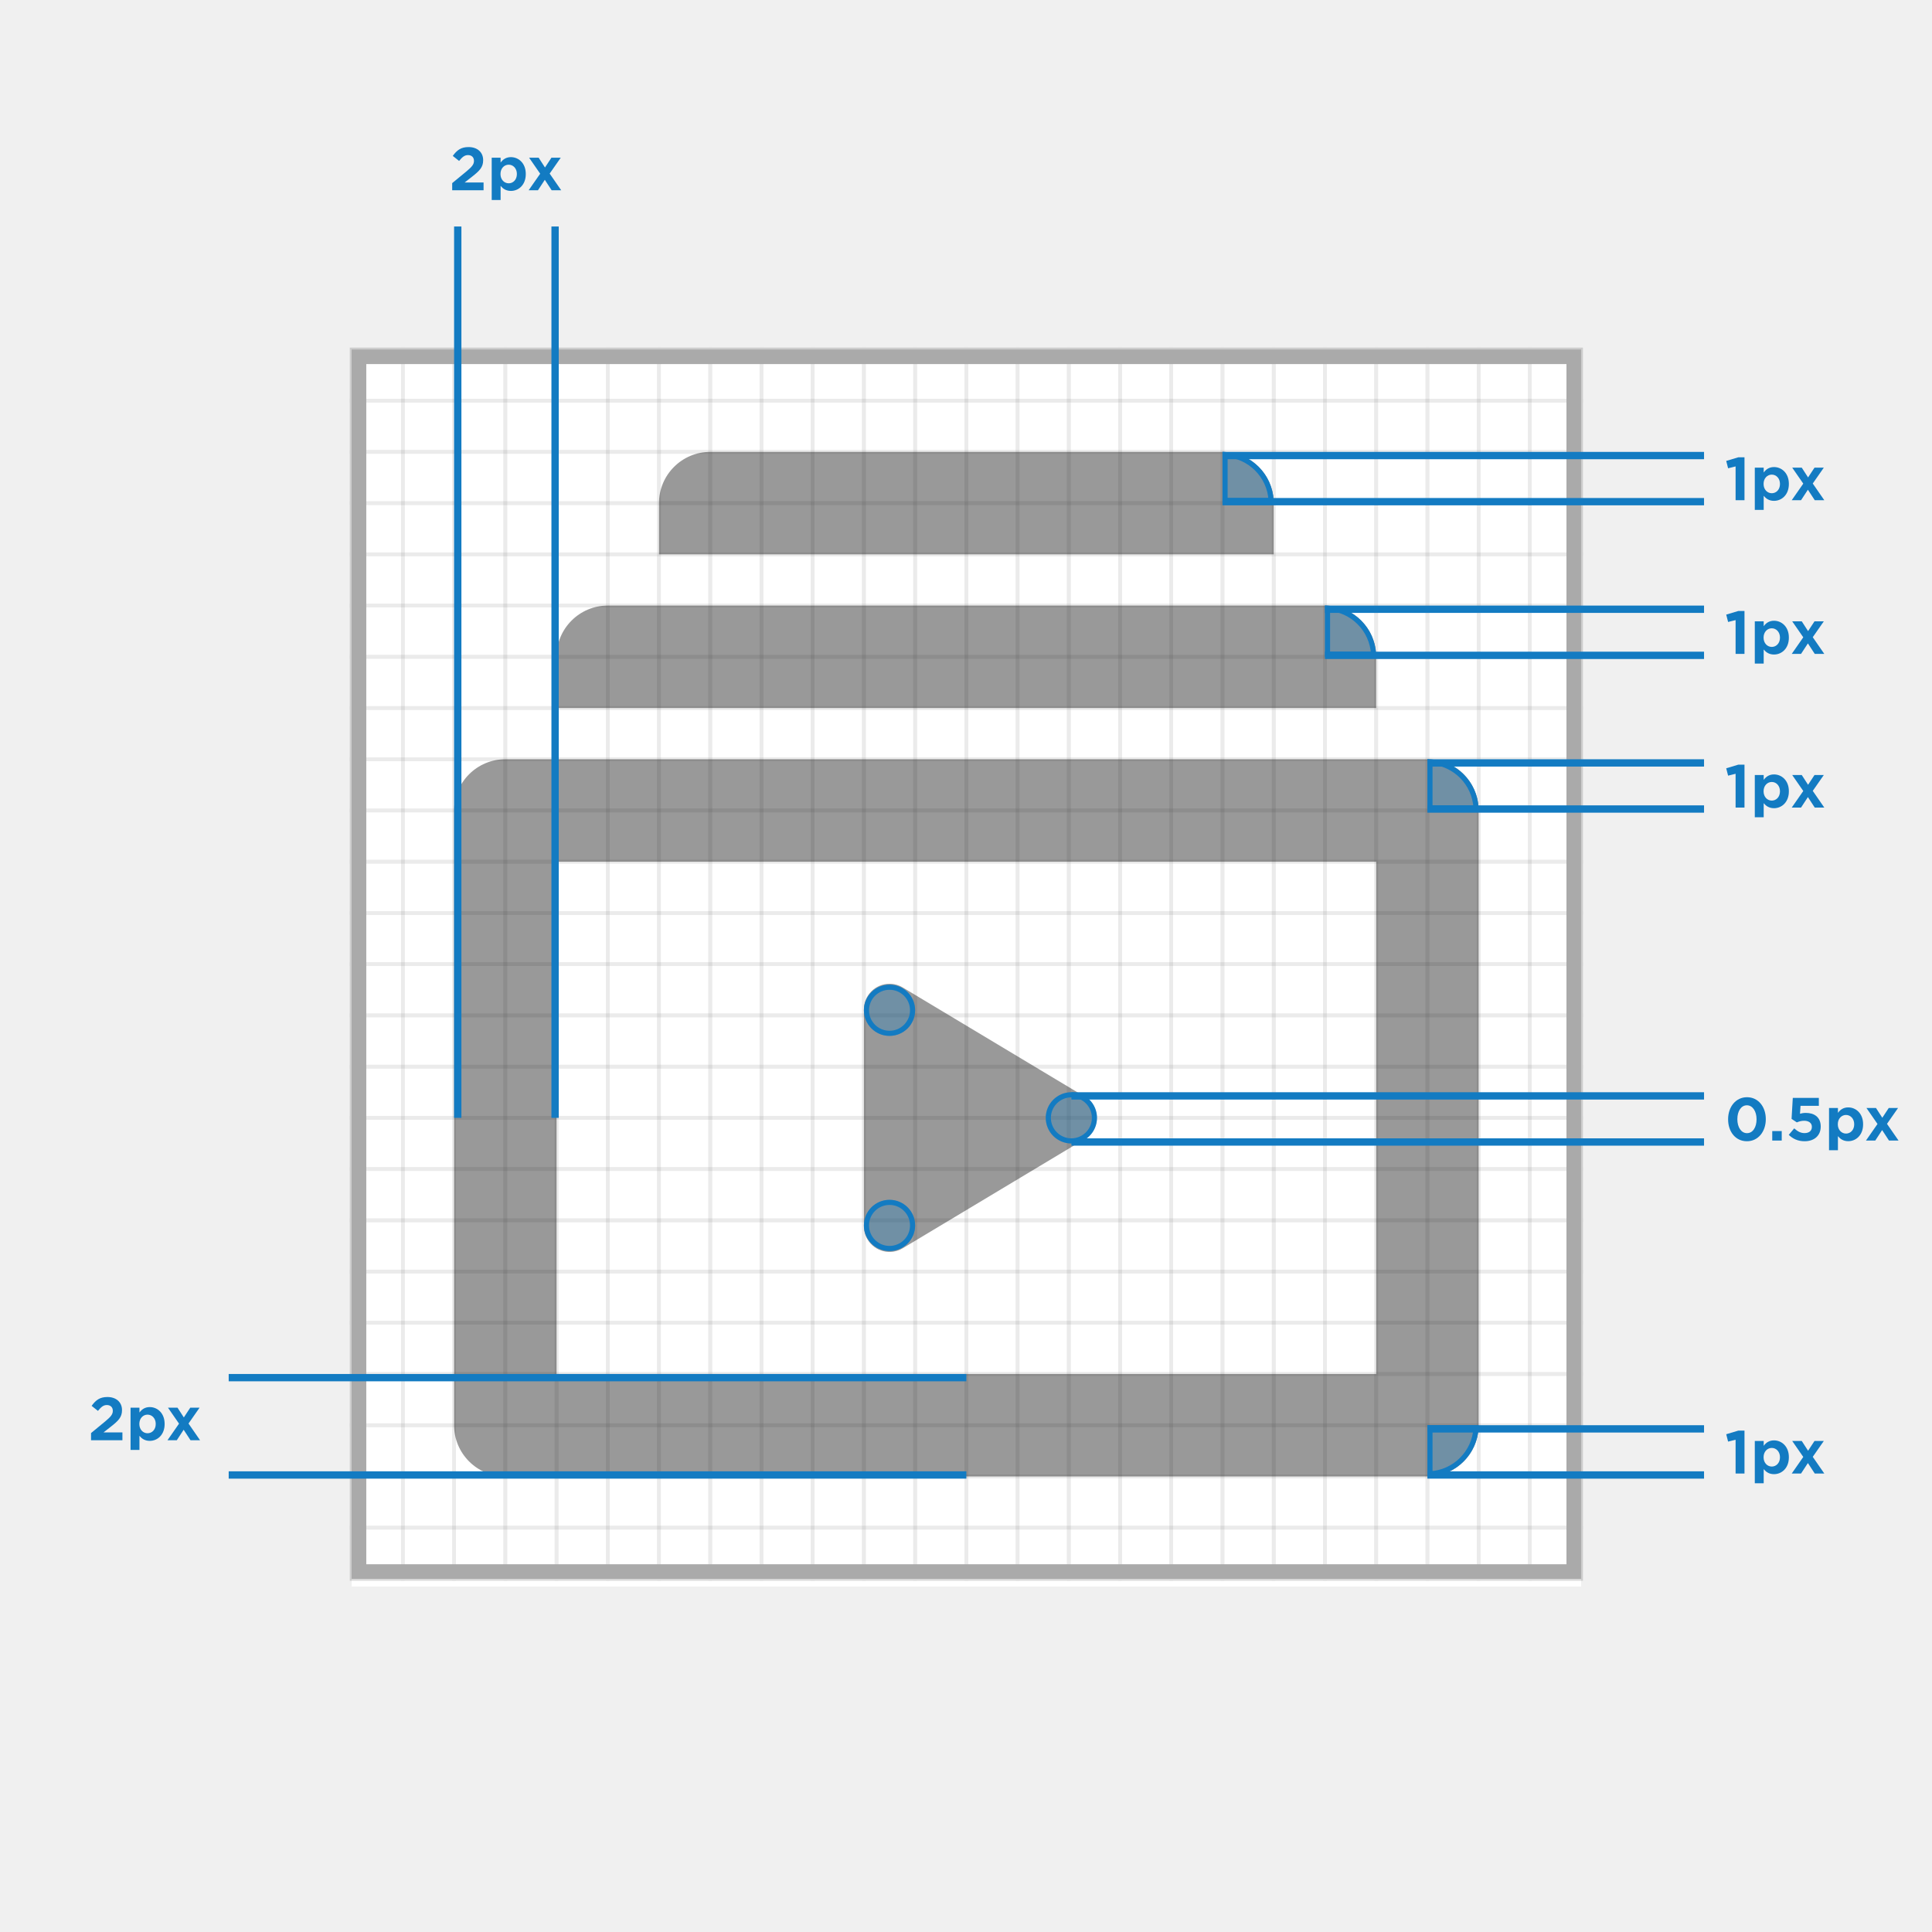
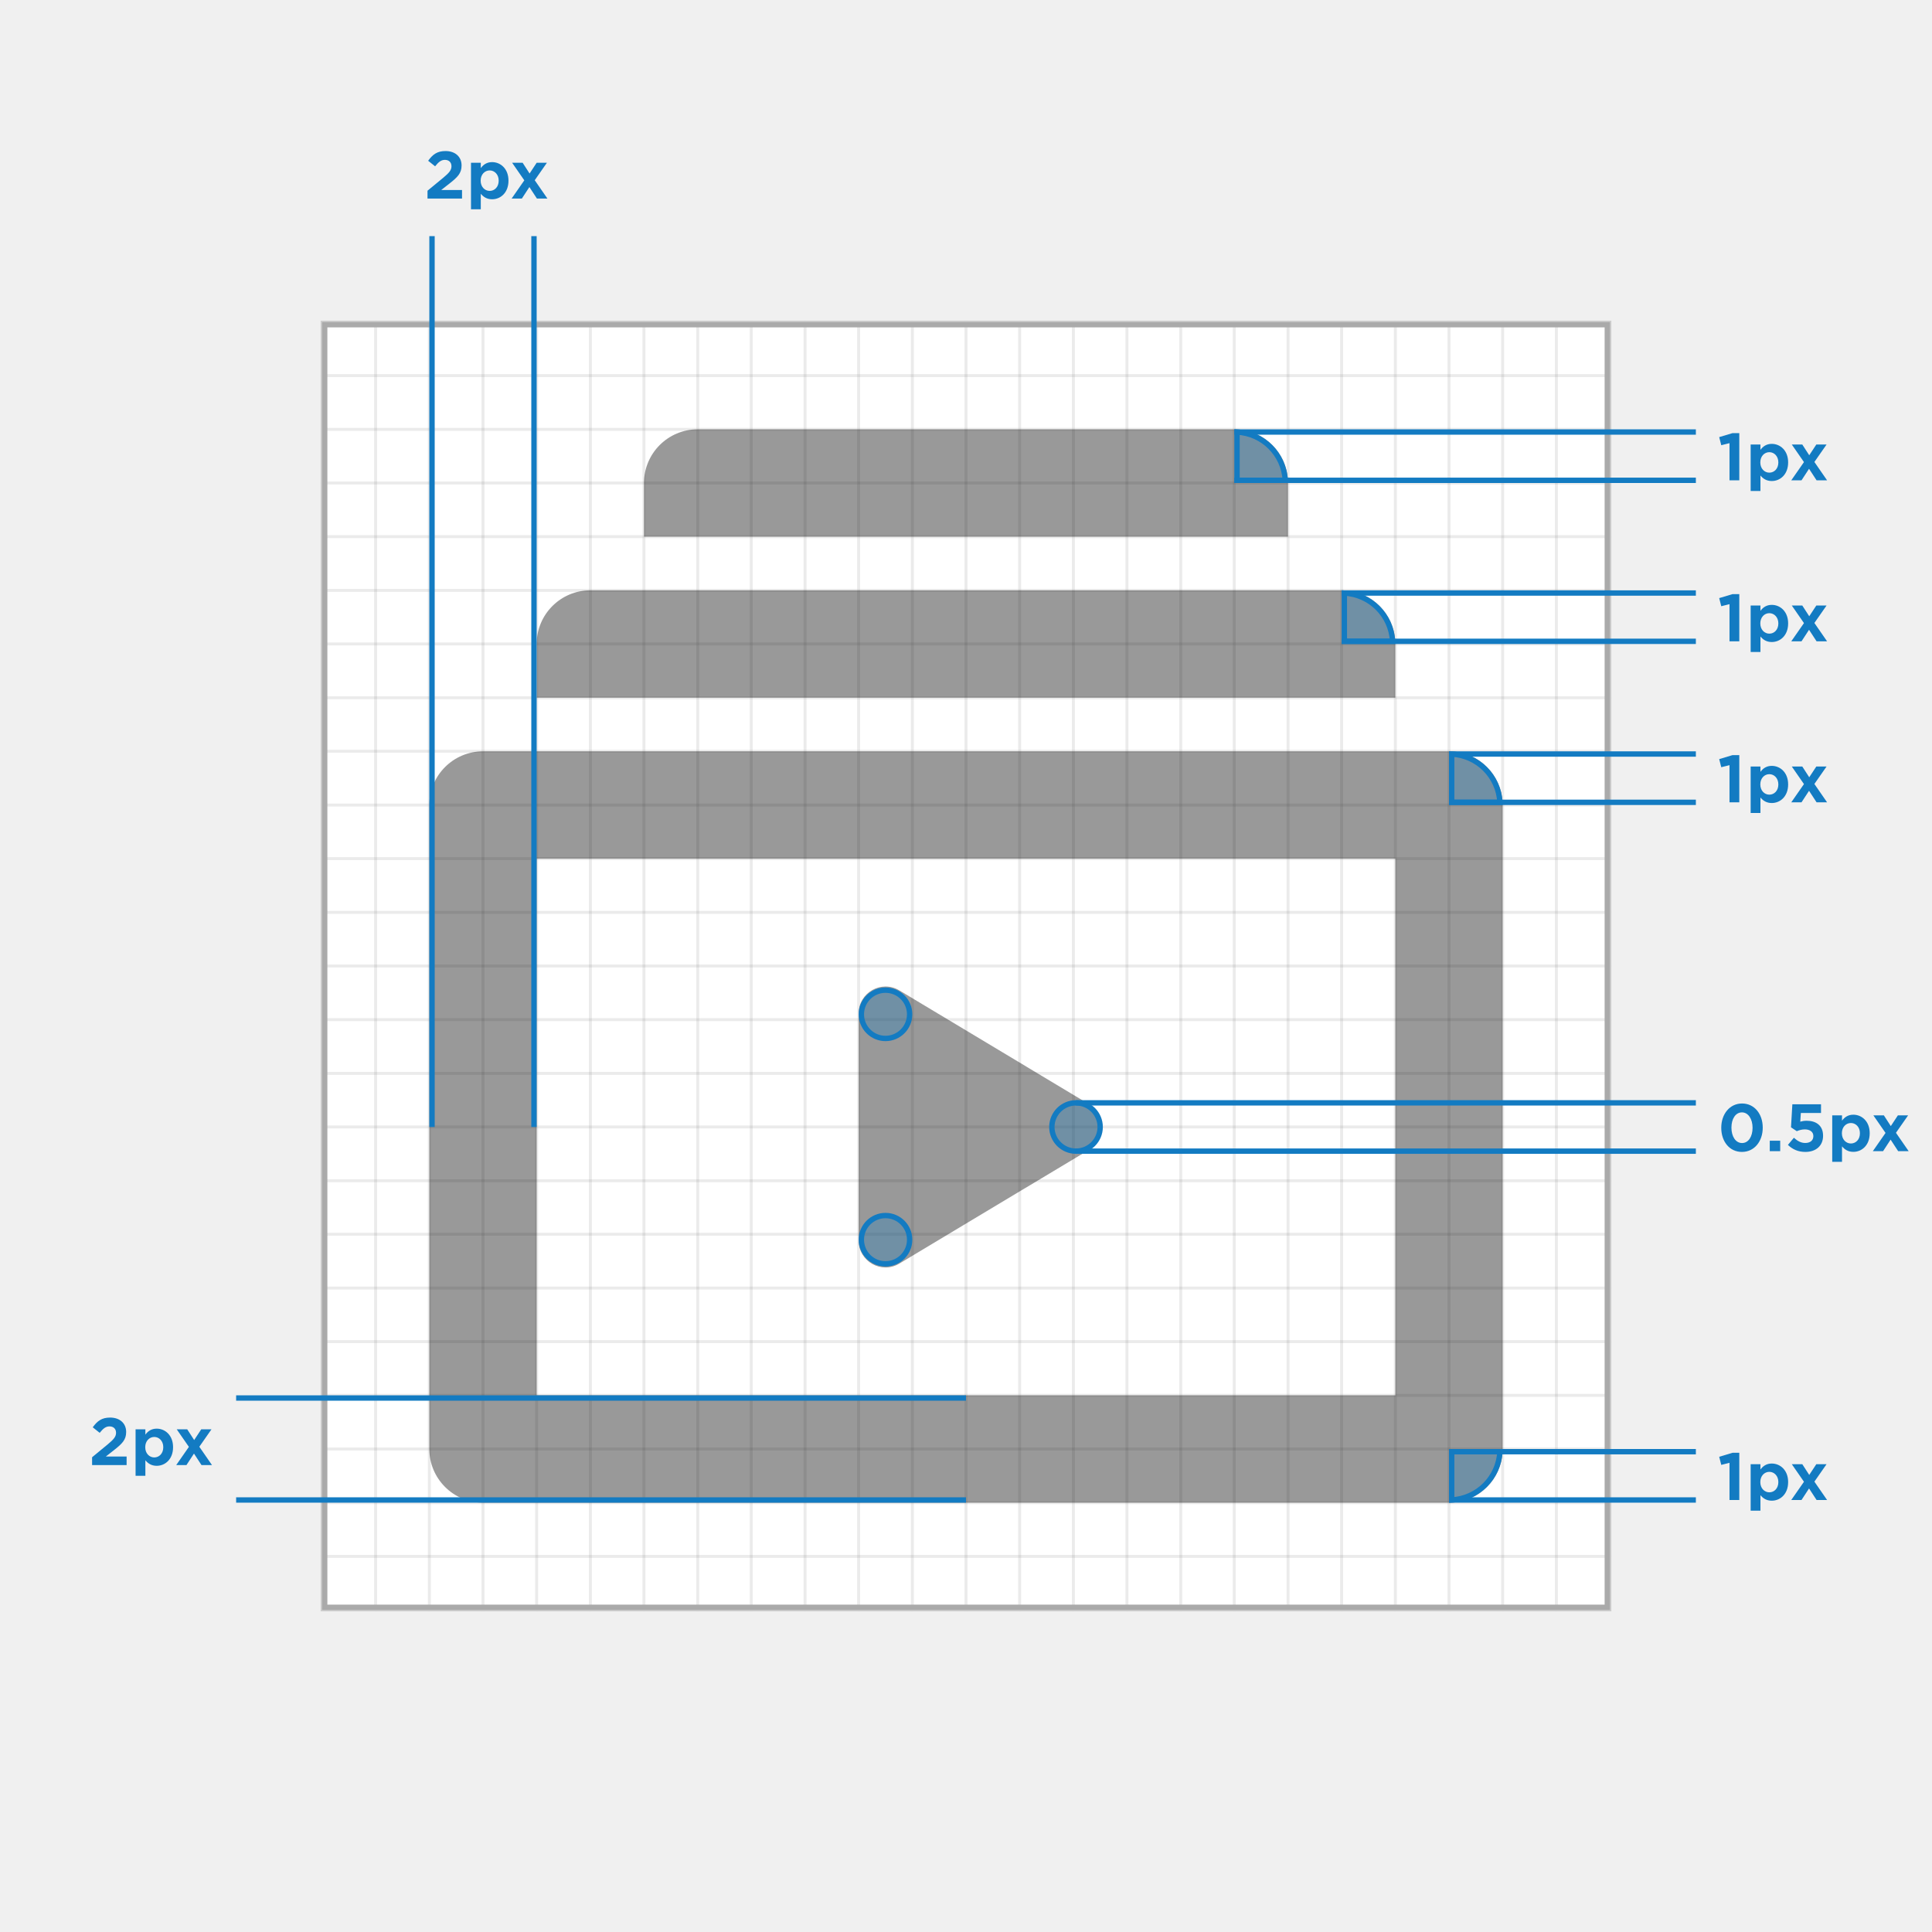
- <svg xmlns="http://www.w3.org/2000/svg" xmlns:xlink="http://www.w3.org/1999/xlink" width="264" height="264" viewBox="0 0 264 264">
-   <defs>
-     <circle id="example-5-a" cx="28.35" cy="18.2" r="3.5" />
-     <circle id="example-5-b" cx="3.5" cy="32.9" r="3.5" />
-     <circle id="example-5-c" cx="3.5" cy="3.5" r="3.5" />
-     <path id="example-5-d" d="M190.05,183.75 L190.05,176.75 C186.184,176.75 183.05,179.884 183.05,183.75 L190.05,183.75 Z" />
-     <path id="example-5-e" d="M155.05,50.75 L155.05,43.75 C158.916,43.75 162.05,46.884 162.05,50.75 L155.05,50.75 Z" />
-     <path id="example-5-f" d="M169.05,71.75 L169.05,64.75 C172.916,64.75 176.05,67.884 176.05,71.75 L169.05,71.75 Z" />
-     <path id="example-5-g" d="M183.05,92.75 L183.05,85.75 C186.916,85.75 190.05,88.884 190.05,92.75 L183.05,92.75 Z" />
-   </defs>
-   <g fill="none" fill-rule="evenodd" transform="translate(12 18)">
-     <g transform="translate(36.05 29.75)">
-       <rect width="168" height="169.05" fill="#FFF" />
-       <g stroke="#000" stroke-width=".5" opacity=".4">
-         <g opacity=".2">
-           <rect width="7" height="168" x="161" />
-           <rect width="7" height="168" x="154" />
-           <rect width="7" height="168" x="147" />
-           <rect width="7" height="168" x="140" />
-           <rect width="7" height="168" x="133" />
-           <rect width="7" height="168" x="126" />
-           <rect width="7" height="168" x="119" />
-           <rect width="7" height="168" x="112" />
-           <rect width="7" height="168" x="105" />
-           <rect width="7" height="168" x="98" />
-           <rect width="7" height="168" x="91" />
-           <rect width="7" height="168" x="84" />
-           <rect width="7" height="168" x="77" />
-           <rect width="7" height="168" x="70" />
-           <rect width="7" height="168" x="63" />
-           <rect width="7" height="168" x="56" />
-           <rect width="7" height="168" x="49" />
-           <rect width="7" height="168" x="42" />
-           <rect width="7" height="168" x="35" />
-           <rect width="7" height="168" x="28" />
-           <rect width="7" height="168" x="21" />
-           <rect width="7" height="168" x="14" />
-           <rect width="7" height="168" x="7" />
-           <rect width="7" height="168" />
-         </g>
-         <g opacity=".2" transform="rotate(90 84 84)">
-           <rect width="7" height="168" x="161" />
-           <rect width="7" height="168" x="154" />
-           <rect width="7" height="168" x="147" />
-           <rect width="7" height="168" x="140" />
-           <rect width="7" height="168" x="133" />
-           <rect width="7" height="168" x="126" />
-           <rect width="7" height="168" x="119" />
-           <rect width="7" height="168" x="112" />
-           <rect width="7" height="168" x="105" />
-           <rect width="7" height="168" x="98" />
-           <rect width="7" height="168" x="91" />
-           <rect width="7" height="168" x="84" />
-           <rect width="7" height="168" x="77" />
-           <rect width="7" height="168" x="70" />
-           <rect width="7" height="168" x="63" />
-           <rect width="7" height="168" x="56" />
-           <rect width="7" height="168" x="49" />
-           <rect width="7" height="168" x="42" />
-           <rect width="7" height="168" x="35" />
-           <rect width="7" height="168" x="28" />
-           <rect width="7" height="168" x="21" />
-           <rect width="7" height="168" x="14" />
-           <rect width="7" height="168" x="7" />
-           <rect width="7" height="168" />
-         </g>
-       </g>
-       <rect width="166" height="166" x="1" y="1" stroke="#AAA" stroke-width="2" />
+ <svg xmlns="http://www.w3.org/2000/svg" width="720" height="720" viewBox="0 0 720 720" fill="none">
+   <rect width="480" height="480" transform="translate(120 120)" fill="white" />
+   <g opacity="0.4">
+     <g opacity="0.2">
+       <rect x="580" y="120" width="20" height="480" stroke="black" />
+       <rect x="560" y="120" width="20" height="480" stroke="black" />
+       <rect x="540" y="120" width="20" height="480" stroke="black" />
+       <rect x="520" y="120" width="20" height="480" stroke="black" />
+       <rect x="500" y="120" width="20" height="480" stroke="black" />
+       <rect x="480" y="120" width="20" height="480" stroke="black" />
+       <rect x="460" y="120" width="20" height="480" stroke="black" />
+       <rect x="440" y="120" width="20" height="480" stroke="black" />
+       <rect x="420" y="120" width="20" height="480" stroke="black" />
+       <rect x="400" y="120" width="20" height="480" stroke="black" />
+       <rect x="380" y="120" width="20" height="480" stroke="black" />
+       <rect x="360" y="120" width="20" height="480" stroke="black" />
+       <rect x="340" y="120" width="20" height="480" stroke="black" />
+       <rect x="320" y="120" width="20" height="480" stroke="black" />
+       <rect x="300" y="120" width="20" height="480" stroke="black" />
+       <rect x="280" y="120" width="20" height="480" stroke="black" />
+       <rect x="260" y="120" width="20" height="480" stroke="black" />
+       <rect x="240" y="120" width="20" height="480" stroke="black" />
+       <rect x="220" y="120" width="20" height="480" stroke="black" />
+       <rect x="200" y="120" width="20" height="480" stroke="black" />
+       <rect x="180" y="120" width="20" height="480" stroke="black" />
+       <rect x="160" y="120" width="20" height="480" stroke="black" />
+       <rect x="140" y="120" width="20" height="480" stroke="black" />
+       <rect x="120" y="120" width="20" height="480" stroke="black" />
    </g>
-     <g opacity=".4" transform="translate(35.05 29.75)">
-       <rect width="168" height="168" x=".95" y=".25" />
-       <path fill="#000" d="M22,56 L148,56 C151.866,56 155,59.134 155,63 L155,147 C155,150.866 151.866,154 148,154 L22,154 C18.134,154 15,150.866 15,147 L15,63 C15,59.134 18.134,56 22,56 Z M29,70 L29,140 L141,140 L141,70 L29,70 Z M76.301,87.18 L100.998,101.999 C102.655,102.993 103.193,105.143 102.198,106.801 C101.903,107.293 101.491,107.706 100.998,108.001 L76.301,122.82 C74.643,123.814 72.493,123.277 71.499,121.619 C71.172,121.075 71,120.453 71,119.818 L71,90.182 C71,88.249 72.567,86.682 74.5,86.682 C75.134,86.682 75.757,86.854 76.301,87.18 Z M36,35 L134,35 C137.866,35 141,38.134 141,42 L141,49 L29,49 L29,42 C29,38.134 32.134,35 36,35 Z M50,14 L120,14 C123.866,14 127,17.134 127,21 L127,28 L43,28 L43,21 C43,17.134 46.134,14 50,14 Z" />
+     <g opacity="0.2">
+       <rect x="600" y="580" width="20" height="480" transform="rotate(90 600 580)" stroke="black" />
+       <rect x="600" y="560" width="20" height="480" transform="rotate(90 600 560)" stroke="black" />
+       <rect x="600" y="540" width="20" height="480" transform="rotate(90 600 540)" stroke="black" />
+       <rect x="600" y="520" width="20" height="480" transform="rotate(90 600 520)" stroke="black" />
+       <rect x="600" y="500" width="20" height="480" transform="rotate(90 600 500)" stroke="black" />
+       <rect x="600" y="480" width="20" height="480" transform="rotate(90 600 480)" stroke="black" />
+       <rect x="600" y="460" width="20" height="480" transform="rotate(90 600 460)" stroke="black" />
+       <rect x="600" y="440" width="20" height="480" transform="rotate(90 600 440)" stroke="black" />
+       <rect x="600" y="420" width="20" height="480" transform="rotate(90 600 420)" stroke="black" />
+       <rect x="600" y="400" width="20" height="480" transform="rotate(90 600 400)" stroke="black" />
+       <rect x="600" y="380" width="20" height="480" transform="rotate(90 600 380)" stroke="black" />
+       <rect x="600" y="360" width="20" height="480" transform="rotate(90 600 360)" stroke="black" />
+       <rect x="600" y="340" width="20" height="480" transform="rotate(90 600 340)" stroke="black" />
+       <rect x="600" y="320" width="20" height="480" transform="rotate(90 600 320)" stroke="black" />
+       <rect x="600" y="300" width="20" height="480" transform="rotate(90 600 300)" stroke="black" />
+       <rect x="600" y="280" width="20" height="480" transform="rotate(90 600 280)" stroke="black" />
+       <rect x="600" y="260" width="20" height="480" transform="rotate(90 600 260)" stroke="black" />
+       <rect x="600" y="240" width="20" height="480" transform="rotate(90 600 240)" stroke="black" />
+       <rect x="600" y="220" width="20" height="480" transform="rotate(90 600 220)" stroke="black" />
+       <rect x="600" y="200" width="20" height="480" transform="rotate(90 600 200)" stroke="black" />
+       <rect x="600" y="180" width="20" height="480" transform="rotate(90 600 180)" stroke="black" />
+       <rect x="600" y="160" width="20" height="480" transform="rotate(90 600 160)" stroke="black" />
+       <rect x="600" y="140" width="20" height="480" transform="rotate(90 600 140)" stroke="black" />
+       <rect x="600" y="120" width="20" height="480" transform="rotate(90 600 120)" stroke="black" />
    </g>
-     <g transform="translate(106.05 116.55)">
-       <use fill="#137BC2" fill-opacity=".3" xlink:href="#example-5-a" />
-       <circle cx="28.35" cy="18.2" r="3.15" stroke="#137BC2" stroke-width=".7" />
-       <use fill="#137BC2" fill-opacity=".3" xlink:href="#example-5-b" />
-       <circle cx="3.5" cy="32.9" r="3.15" stroke="#137BC2" stroke-width=".7" />
-       <use fill="#137BC2" fill-opacity=".3" xlink:href="#example-5-c" />
-       <circle cx="3.5" cy="3.5" r="3.15" stroke="#137BC2" stroke-width=".7" />
-       <rect width="86.45" height="1" x="28.35" y="14.7" fill="#137BC2" />
-       <path fill="#137BC2" d="M120.656,21.396 C119.104,21.396 118.088,20.092 118.088,18.404 L118.088,18.388 C118.088,16.708 119.128,15.38 120.672,15.38 C122.208,15.38 123.24,16.684 123.24,18.372 L123.24,18.388 C123.24,20.068 122.208,21.396 120.656,21.396 Z M120.672,20.292 C121.472,20.292 121.976,19.476 121.976,18.404 L121.976,18.388 C121.976,17.316 121.448,16.484 120.656,16.484 C119.864,16.484 119.352,17.292 119.352,18.372 L119.352,18.388 C119.352,19.468 119.872,20.292 120.672,20.292 Z M124.12,21.3 L124.12,20.004 L125.416,20.004 L125.416,21.3 L124.12,21.3 Z M128.544,21.396 C127.624,21.396 126.936,21.06 126.376,20.524 L127.12,19.636 C127.568,20.044 128.008,20.284 128.528,20.284 C129.144,20.284 129.536,19.972 129.536,19.436 L129.536,19.42 C129.536,18.9 129.104,18.596 128.472,18.596 C128.096,18.596 127.76,18.7 127.48,18.82 L126.76,18.34 L126.928,15.476 L130.488,15.476 L130.488,16.556 L127.984,16.556 L127.912,17.636 C128.152,17.572 128.376,17.524 128.712,17.524 C129.84,17.524 130.744,18.084 130.744,19.38 L130.744,19.396 C130.744,20.62 129.872,21.396 128.544,21.396 Z M134.2,20.348 C134.808,20.348 135.32,19.86 135.32,19.084 L135.32,19.068 C135.32,18.308 134.808,17.804 134.2,17.804 C133.592,17.804 133.08,18.308 133.08,19.068 L133.08,19.084 C133.08,19.844 133.592,20.348 134.2,20.348 Z M131.88,22.628 L131.88,16.852 L133.096,16.852 L133.096,17.516 C133.408,17.092 133.84,16.772 134.504,16.772 C135.544,16.772 136.536,17.588 136.536,19.068 L136.536,19.084 C136.536,20.564 135.56,21.388 134.504,21.388 C133.824,21.388 133.4,21.068 133.096,20.7 L133.096,22.628 L131.88,22.628 Z M138.296,16.852 L139.16,18.188 L140.04,16.852 L141.312,16.852 L139.8,19.02 L141.376,21.3 L140.072,21.3 L139.136,19.868 L138.2,21.3 L136.928,21.3 L138.504,19.036 L136.992,16.852 L138.296,16.852 Z" />
-       <rect width="86.45" height="1" x="28.35" y="21" fill="#137BC2" />
-     </g>
-     <path fill="#137BC2" d="M49.79,8 L49.79,7.024 L51.742,5.416 C52.478,4.8 52.766,4.472 52.766,3.984 C52.766,3.472 52.422,3.192 51.95,3.192 C51.486,3.192 51.166,3.456 50.734,3.992 L49.87,3.304 C50.438,2.52 50.99,2.096 52.03,2.096 C53.222,2.096 54.022,2.8 54.022,3.88 L54.022,3.896 C54.022,4.856 53.526,5.344 52.494,6.152 L51.494,6.936 L54.078,6.936 L54.078,8 L49.79,8 Z M57.51,7.048 C58.118,7.048 58.63,6.56 58.63,5.784 L58.63,5.768 C58.63,5.008 58.118,4.504 57.51,4.504 C56.902,4.504 56.39,5.008 56.39,5.768 L56.39,5.784 C56.39,6.544 56.902,7.048 57.51,7.048 Z M55.19,9.328 L55.19,3.552 L56.406,3.552 L56.406,4.216 C56.718,3.792 57.15,3.472 57.814,3.472 C58.854,3.472 59.846,4.288 59.846,5.768 L59.846,5.784 C59.846,7.264 58.87,8.088 57.814,8.088 C57.134,8.088 56.71,7.768 56.406,7.4 L56.406,9.328 L55.19,9.328 Z M61.606,3.552 L62.47,4.888 L63.35,3.552 L64.622,3.552 L63.11,5.72 L64.686,8 L63.382,8 L62.446,6.568 L61.51,8 L60.238,8 L61.814,5.736 L60.302,3.552 L61.606,3.552 Z" />
-     <rect width="1" height="121.8" x="63.35" y="12.95" fill="#137BC2" />
-     <rect width="1" height="121.8" x="50.05" y="12.95" fill="#137BC2" />
-     <rect width="100.8" height="1" x="19.25" y="169.75" fill="#137BC2" />
-     <path fill="#137BC2" d="M0.44,178.8 L0.44,177.824 L2.392,176.216 C3.128,175.6 3.416,175.272 3.416,174.784 C3.416,174.272 3.072,173.992 2.6,173.992 C2.136,173.992 1.816,174.256 1.384,174.792 L0.52,174.104 C1.088,173.32 1.64,172.896 2.68,172.896 C3.872,172.896 4.672,173.6 4.672,174.68 L4.672,174.696 C4.672,175.656 4.176,176.144 3.144,176.952 L2.144,177.736 L4.728,177.736 L4.728,178.8 L0.44,178.8 Z M8.16,177.848 C8.768,177.848 9.28,177.36 9.28,176.584 L9.28,176.568 C9.28,175.808 8.768,175.304 8.16,175.304 C7.552,175.304 7.04,175.808 7.04,176.568 L7.04,176.584 C7.04,177.344 7.552,177.848 8.16,177.848 Z M5.84,180.128 L5.84,174.352 L7.056,174.352 L7.056,175.016 C7.368,174.592 7.8,174.272 8.464,174.272 C9.504,174.272 10.496,175.088 10.496,176.568 L10.496,176.584 C10.496,178.064 9.52,178.888 8.464,178.888 C7.784,178.888 7.36,178.568 7.056,178.2 L7.056,180.128 L5.84,180.128 Z M12.256,174.352 L13.12,175.688 L14,174.352 L15.272,174.352 L13.76,176.52 L15.336,178.8 L14.032,178.8 L13.096,177.368 L12.16,178.8 L10.888,178.8 L12.464,176.536 L10.952,174.352 L12.256,174.352 Z" />
-     <rect width="100.8" height="1" x="19.25" y="183.05" fill="#137BC2" />
-     <g transform="rotate(180 186.55 180.25)">
-       <use fill="#137BC2" fill-opacity=".3" xlink:href="#example-5-d" />
-       <path stroke="#137BC2" stroke-width=".7" d="M189.7,183.4 L189.7,177.109 C186.306,177.285 183.585,180.006 183.409,183.4 L189.7,183.4 Z" />
-     </g>
-     <rect width="37.8" height="1" x="183.05" y="176.75" fill="#137BC2" />
-     <path fill="#137BC2" d="M225.162,183.35 L225.162,178.734 L224.138,178.99 L223.882,177.982 L225.538,177.486 L226.378,177.486 L226.378,183.35 L225.162,183.35 Z M230.106,182.398 C230.714,182.398 231.226,181.91 231.226,181.134 L231.226,181.118 C231.226,180.358 230.714,179.854 230.106,179.854 C229.498,179.854 228.986,180.358 228.986,181.118 L228.986,181.134 C228.986,181.894 229.498,182.398 230.106,182.398 Z M227.786,184.678 L227.786,178.902 L229.002,178.902 L229.002,179.566 C229.314,179.142 229.746,178.822 230.41,178.822 C231.45,178.822 232.442,179.638 232.442,181.118 L232.442,181.134 C232.442,182.614 231.466,183.438 230.41,183.438 C229.73,183.438 229.306,183.118 229.002,182.75 L229.002,184.678 L227.786,184.678 Z M234.202,178.902 L235.066,180.238 L235.946,178.902 L237.218,178.902 L235.706,181.07 L237.282,183.35 L235.978,183.35 L235.042,181.918 L234.106,183.35 L232.834,183.35 L234.41,181.086 L232.898,178.902 L234.202,178.902 Z" />
-     <rect width="37.8" height="1" x="183.05" y="183.05" fill="#137BC2" />
-     <use fill="#137BC2" fill-opacity=".3" xlink:href="#example-5-e" />
-     <path stroke="#137BC2" stroke-width=".7" d="M155.4,50.4 L161.691,50.4 C161.515,47.006 158.794,44.285 155.4,44.109 L155.4,50.4 Z" />
-     <rect width="65.8" height="1" x="155.05" y="43.75" fill="#137BC2" />
-     <path fill="#137BC2" d="M225.162,50.35 L225.162,45.734 L224.138,45.99 L223.882,44.982 L225.538,44.486 L226.378,44.486 L226.378,50.35 L225.162,50.35 Z M230.106,49.398 C230.714,49.398 231.226,48.91 231.226,48.134 L231.226,48.118 C231.226,47.358 230.714,46.854 230.106,46.854 C229.498,46.854 228.986,47.358 228.986,48.118 L228.986,48.134 C228.986,48.894 229.498,49.398 230.106,49.398 Z M227.786,51.678 L227.786,45.902 L229.002,45.902 L229.002,46.566 C229.314,46.142 229.746,45.822 230.41,45.822 C231.45,45.822 232.442,46.638 232.442,48.118 L232.442,48.134 C232.442,49.614 231.466,50.438 230.41,50.438 C229.73,50.438 229.306,50.118 229.002,49.75 L229.002,51.678 L227.786,51.678 Z M234.202,45.902 L235.066,47.238 L235.946,45.902 L237.218,45.902 L235.706,48.07 L237.282,50.35 L235.978,50.35 L235.042,48.918 L234.106,50.35 L232.834,50.35 L234.41,48.086 L232.898,45.902 L234.202,45.902 Z" />
-     <rect width="65.8" height="1" x="155.05" y="50.05" fill="#137BC2" />
-     <use fill="#137BC2" fill-opacity=".3" xlink:href="#example-5-f" />
-     <path stroke="#137BC2" stroke-width=".7" d="M169.4,71.4 L175.691,71.4 C175.515,68.006 172.794,65.285 169.4,65.109 L169.4,71.4 Z" />
-     <rect width="51.8" height="1" x="169.05" y="64.75" fill="#137BC2" />
-     <path fill="#137BC2" d="M225.162,71.35 L225.162,66.734 L224.138,66.99 L223.882,65.982 L225.538,65.486 L226.378,65.486 L226.378,71.35 L225.162,71.35 Z M230.106,70.398 C230.714,70.398 231.226,69.91 231.226,69.134 L231.226,69.118 C231.226,68.358 230.714,67.854 230.106,67.854 C229.498,67.854 228.986,68.358 228.986,69.118 L228.986,69.134 C228.986,69.894 229.498,70.398 230.106,70.398 Z M227.786,72.678 L227.786,66.902 L229.002,66.902 L229.002,67.566 C229.314,67.142 229.746,66.822 230.41,66.822 C231.45,66.822 232.442,67.638 232.442,69.118 L232.442,69.134 C232.442,70.614 231.466,71.438 230.41,71.438 C229.73,71.438 229.306,71.118 229.002,70.75 L229.002,72.678 L227.786,72.678 Z M234.202,66.902 L235.066,68.238 L235.946,66.902 L237.218,66.902 L235.706,69.07 L237.282,71.35 L235.978,71.35 L235.042,69.918 L234.106,71.35 L232.834,71.35 L234.41,69.086 L232.898,66.902 L234.202,66.902 Z" />
-     <rect width="51.8" height="1" x="169.05" y="71.05" fill="#137BC2" />
-     <use fill="#137BC2" fill-opacity=".3" xlink:href="#example-5-g" />
-     <path stroke="#137BC2" stroke-width=".7" d="M183.4,92.4 L189.691,92.4 C189.515,89.006 186.794,86.285 183.4,86.109 L183.4,92.4 Z" />
-     <rect width="37.8" height="1" x="183.05" y="85.75" fill="#137BC2" />
-     <path fill="#137BC2" d="M225.162,92.35 L225.162,87.734 L224.138,87.99 L223.882,86.982 L225.538,86.486 L226.378,86.486 L226.378,92.35 L225.162,92.35 Z M230.106,91.398 C230.714,91.398 231.226,90.91 231.226,90.134 L231.226,90.118 C231.226,89.358 230.714,88.854 230.106,88.854 C229.498,88.854 228.986,89.358 228.986,90.118 L228.986,90.134 C228.986,90.894 229.498,91.398 230.106,91.398 Z M227.786,93.678 L227.786,87.902 L229.002,87.902 L229.002,88.566 C229.314,88.142 229.746,87.822 230.41,87.822 C231.45,87.822 232.442,88.638 232.442,90.118 L232.442,90.134 C232.442,91.614 231.466,92.438 230.41,92.438 C229.73,92.438 229.306,92.118 229.002,91.75 L229.002,93.678 L227.786,93.678 Z M234.202,87.902 L235.066,89.238 L235.946,87.902 L237.218,87.902 L235.706,90.07 L237.282,92.35 L235.978,92.35 L235.042,90.918 L234.106,92.35 L232.834,92.35 L234.41,90.086 L232.898,87.902 L234.202,87.902 Z" />
-     <rect width="37.8" height="1" x="183.05" y="92.05" fill="#137BC2" />
  </g>
+   <rect x="121" y="121" width="478" height="478" stroke="#AAAAAA" stroke-width="2" />
+   <g opacity="0.4">
+     <path fill-rule="evenodd" clip-rule="evenodd" d="M160 300C160 288.954 168.954 280 180 280H540C551.046 280 560 288.954 560 300V540C560 551.046 551.046 560 540 560H180C168.954 560 160 551.046 160 540V300ZM200 320V520H520V320H200ZM320 377.662C320 369.889 328.48 365.088 335.145 369.087L405.708 411.425C412.182 415.309 412.182 424.691 405.708 428.575L335.145 470.913C328.48 474.912 320 470.111 320 462.338V377.662ZM200 240C200 228.954 208.954 220 220 220H500C511.046 220 520 228.954 520 240V260H200V240ZM240 180C240 168.954 248.954 160 260 160H460C471.046 160 480 168.954 480 180V200H240V180Z" fill="black" />
+   </g>
+   <path d="M410 420C410 424.971 405.971 429 401 429C396.029 429 392 424.971 392 420C392 415.029 396.029 411 401 411C405.971 411 410 415.029 410 420Z" fill="#137BC2" fill-opacity="0.3" stroke="#137BC2" stroke-width="2" />
+   <path d="M339 462C339 466.971 334.971 471 330 471C325.029 471 321 466.971 321 462C321 457.029 325.029 453 330 453C334.971 453 339 457.029 339 462Z" fill="#137BC2" fill-opacity="0.3" stroke="#137BC2" stroke-width="2" />
+   <path d="M339 378C339 382.971 334.971 387 330 387C325.029 387 321 382.971 321 378C321 373.029 325.029 369 330 369C334.971 369 339 373.029 339 378Z" fill="#137BC2" fill-opacity="0.3" stroke="#137BC2" stroke-width="2" />
+   <rect x="401" y="410" width="231" height="2" fill="#137BC2" />
+   <path d="M649.168 429.288C653.824 429.288 656.92 425.304 656.92 420.264V420.216C656.92 415.152 653.824 411.24 649.216 411.24C644.584 411.24 641.464 415.224 641.464 420.264V420.312C641.464 425.376 644.512 429.288 649.168 429.288ZM649.216 425.976C646.816 425.976 645.256 423.504 645.256 420.264V420.216C645.256 416.976 646.792 414.552 649.168 414.552C651.544 414.552 653.128 417.048 653.128 420.264V420.312C653.128 423.528 651.616 425.976 649.216 425.976ZM659.539 429H663.427V425.112H659.539V429ZM672.806 429.288C676.79 429.288 679.406 426.96 679.406 423.288V423.24C679.406 419.352 676.694 417.672 673.31 417.672C672.302 417.672 671.63 417.816 670.91 418.008L671.126 414.768H678.638V411.528H667.958L667.454 420.12L669.614 421.56C670.454 421.2 671.462 420.888 672.59 420.888C674.486 420.888 675.782 421.8 675.782 423.36V423.408C675.782 425.016 674.606 425.952 672.758 425.952C671.198 425.952 669.878 425.232 668.534 424.008L666.302 426.672C667.982 428.28 670.046 429.288 672.806 429.288ZM689.776 426.144C687.952 426.144 686.416 424.632 686.416 422.352V422.304C686.416 420.024 687.952 418.512 689.776 418.512C691.6 418.512 693.136 420.024 693.136 422.304V422.352C693.136 424.68 691.6 426.144 689.776 426.144ZM682.816 432.984H686.464V427.2C687.376 428.304 688.648 429.264 690.688 429.264C693.856 429.264 696.784 426.792 696.784 422.352V422.304C696.784 417.864 693.808 415.416 690.688 415.416C688.696 415.416 687.4 416.376 686.464 417.648V415.656H682.816V432.984ZM702.058 415.656H698.146L702.682 422.208L697.954 429H701.77L704.578 424.704L707.386 429H711.298L706.57 422.16L711.106 415.656H707.29L704.65 419.664L702.058 415.656Z" fill="#137BC2" />
+   <rect x="401" y="428" width="231" height="2" fill="#137BC2" />
+   <path d="M159.32 74H172.184V70.808H164.432L167.432 68.456C170.528 66.032 172.016 64.568 172.016 61.688V61.64C172.016 58.4 169.616 56.288 166.04 56.288C162.92 56.288 161.264 57.56 159.56 59.912L162.152 61.976C163.448 60.368 164.408 59.576 165.8 59.576C167.216 59.576 168.248 60.416 168.248 61.952C168.248 63.416 167.384 64.4 165.176 66.248L159.32 71.072V74ZM182.487 71.144C180.663 71.144 179.127 69.632 179.127 67.352V67.304C179.127 65.024 180.663 63.512 182.487 63.512C184.311 63.512 185.847 65.024 185.847 67.304V67.352C185.847 69.68 184.311 71.144 182.487 71.144ZM175.527 77.984H179.175V72.2C180.087 73.304 181.359 74.264 183.399 74.264C186.567 74.264 189.495 71.792 189.495 67.352V67.304C189.495 62.864 186.519 60.416 183.399 60.416C181.407 60.416 180.111 61.376 179.175 62.648V60.656H175.527V77.984ZM194.769 60.656H190.857L195.393 67.208L190.665 74H194.481L197.289 69.704L200.097 74H204.009L199.281 67.16L203.817 60.656H200.001L197.361 64.664L194.769 60.656Z" fill="#137BC2" />
+   <rect x="198" y="88" width="2" height="332" fill="#137BC2" />
+   <rect x="160" y="88" width="2" height="332" fill="#137BC2" />
+   <rect x="88" y="520" width="272" height="2" fill="#137BC2" />
+   <path d="M34.32 546H47.184V542.808H39.432L42.432 540.456C45.528 538.032 47.016 536.568 47.016 533.688V533.64C47.016 530.4 44.616 528.288 41.04 528.288C37.92 528.288 36.264 529.56 34.56 531.912L37.152 533.976C38.448 532.368 39.408 531.576 40.8 531.576C42.216 531.576 43.248 532.416 43.248 533.952C43.248 535.416 42.384 536.4 40.176 538.248L34.32 543.072V546ZM57.487 543.144C55.663 543.144 54.127 541.632 54.127 539.352V539.304C54.127 537.024 55.663 535.512 57.487 535.512C59.311 535.512 60.847 537.024 60.847 539.304V539.352C60.847 541.68 59.311 543.144 57.487 543.144ZM50.527 549.984H54.175V544.2C55.087 545.304 56.359 546.264 58.399 546.264C61.567 546.264 64.495 543.792 64.495 539.352V539.304C64.495 534.864 61.519 532.416 58.399 532.416C56.407 532.416 55.111 533.376 54.175 534.648V532.656H50.527V549.984ZM69.769 532.656H65.857L70.393 539.208L65.665 546H69.481L72.289 541.704L75.097 546H79.009L74.281 539.16L78.817 532.656H75.001L72.361 536.664L69.769 532.656Z" fill="#137BC2" />
+   <rect x="88" y="558" width="272" height="2" fill="#137BC2" />
+   <path d="M558.974 541C558.471 550.697 550.697 558.471 541 558.974V541H558.974Z" fill="#137BC2" fill-opacity="0.3" stroke="#137BC2" stroke-width="2" />
+   <rect x="540" y="540" width="92" height="2" fill="#137BC2" />
+   <path d="M644.536 559H648.184V541.408H645.664L640.696 542.896L641.464 545.92L644.536 545.152V559ZM659.378 556.144C657.554 556.144 656.018 554.632 656.018 552.352V552.304C656.018 550.024 657.554 548.512 659.378 548.512C661.202 548.512 662.738 550.024 662.738 552.304V552.352C662.738 554.68 661.202 556.144 659.378 556.144ZM652.418 562.984H656.066V557.2C656.978 558.304 658.25 559.264 660.29 559.264C663.458 559.264 666.386 556.792 666.386 552.352V552.304C666.386 547.864 663.41 545.416 660.29 545.416C658.298 545.416 657.002 546.376 656.066 547.648V545.656H652.418V562.984ZM671.659 545.656H667.747L672.283 552.208L667.555 559H671.371L674.179 554.704L676.987 559H680.899L676.171 552.16L680.707 545.656H676.891L674.251 549.664L671.659 545.656Z" fill="#137BC2" />
+   <rect x="540" y="558" width="92" height="2" fill="#137BC2" />
+   <path d="M461 179V161.026C470.697 161.529 478.471 169.303 478.974 179H461Z" fill="#137BC2" fill-opacity="0.3" stroke="#137BC2" stroke-width="2" />
+   <rect x="460" y="160" width="172" height="2" fill="#137BC2" />
+   <path d="M644.536 179H648.184V161.408H645.664L640.696 162.896L641.464 165.92L644.536 165.152V179ZM659.378 176.144C657.554 176.144 656.018 174.632 656.018 172.352V172.304C656.018 170.024 657.554 168.512 659.378 168.512C661.202 168.512 662.738 170.024 662.738 172.304V172.352C662.738 174.68 661.202 176.144 659.378 176.144ZM652.418 182.984H656.066V177.2C656.978 178.304 658.25 179.264 660.29 179.264C663.458 179.264 666.386 176.792 666.386 172.352V172.304C666.386 167.864 663.41 165.416 660.29 165.416C658.298 165.416 657.002 166.376 656.066 167.648V165.656H652.418V182.984ZM671.659 165.656H667.747L672.283 172.208L667.555 179H671.371L674.179 174.704L676.987 179H680.899L676.171 172.16L680.707 165.656H676.891L674.251 169.664L671.659 165.656Z" fill="#137BC2" />
+   <rect x="460" y="178" width="172" height="2" fill="#137BC2" />
+   <path d="M501 239V221.026C510.697 221.529 518.471 229.303 518.974 239H501Z" fill="#137BC2" fill-opacity="0.3" stroke="#137BC2" stroke-width="2" />
+   <rect x="500" y="220" width="132" height="2" fill="#137BC2" />
+   <path d="M644.536 239H648.184V221.408H645.664L640.696 222.896L641.464 225.92L644.536 225.152V239ZM659.378 236.144C657.554 236.144 656.018 234.632 656.018 232.352V232.304C656.018 230.024 657.554 228.512 659.378 228.512C661.202 228.512 662.738 230.024 662.738 232.304V232.352C662.738 234.68 661.202 236.144 659.378 236.144ZM652.418 242.984H656.066V237.2C656.978 238.304 658.25 239.264 660.29 239.264C663.458 239.264 666.386 236.792 666.386 232.352V232.304C666.386 227.864 663.41 225.416 660.29 225.416C658.298 225.416 657.002 226.376 656.066 227.648V225.656H652.418V242.984ZM671.659 225.656H667.747L672.283 232.208L667.555 239H671.371L674.179 234.704L676.987 239H680.899L676.171 232.16L680.707 225.656H676.891L674.251 229.664L671.659 225.656Z" fill="#137BC2" />
+   <rect x="500" y="238" width="132" height="2" fill="#137BC2" />
+   <path d="M541 299V281.026C550.697 281.529 558.471 289.303 558.974 299H541Z" fill="#137BC2" fill-opacity="0.3" stroke="#137BC2" stroke-width="2" />
+   <rect x="540" y="280" width="92" height="2" fill="#137BC2" />
+   <path d="M644.536 299H648.184V281.408H645.664L640.696 282.896L641.464 285.92L644.536 285.152V299ZM659.378 296.144C657.554 296.144 656.018 294.632 656.018 292.352V292.304C656.018 290.024 657.554 288.512 659.378 288.512C661.202 288.512 662.738 290.024 662.738 292.304V292.352C662.738 294.68 661.202 296.144 659.378 296.144ZM652.418 302.984H656.066V297.2C656.978 298.304 658.25 299.264 660.29 299.264C663.458 299.264 666.386 296.792 666.386 292.352V292.304C666.386 287.864 663.41 285.416 660.29 285.416C658.298 285.416 657.002 286.376 656.066 287.648V285.656H652.418V302.984ZM671.659 285.656H667.747L672.283 292.208L667.555 299H671.371L674.179 294.704L676.987 299H680.899L676.171 292.16L680.707 285.656H676.891L674.251 289.664L671.659 285.656Z" fill="#137BC2" />
+   <rect x="540" y="298" width="92" height="2" fill="#137BC2" />
</svg>
